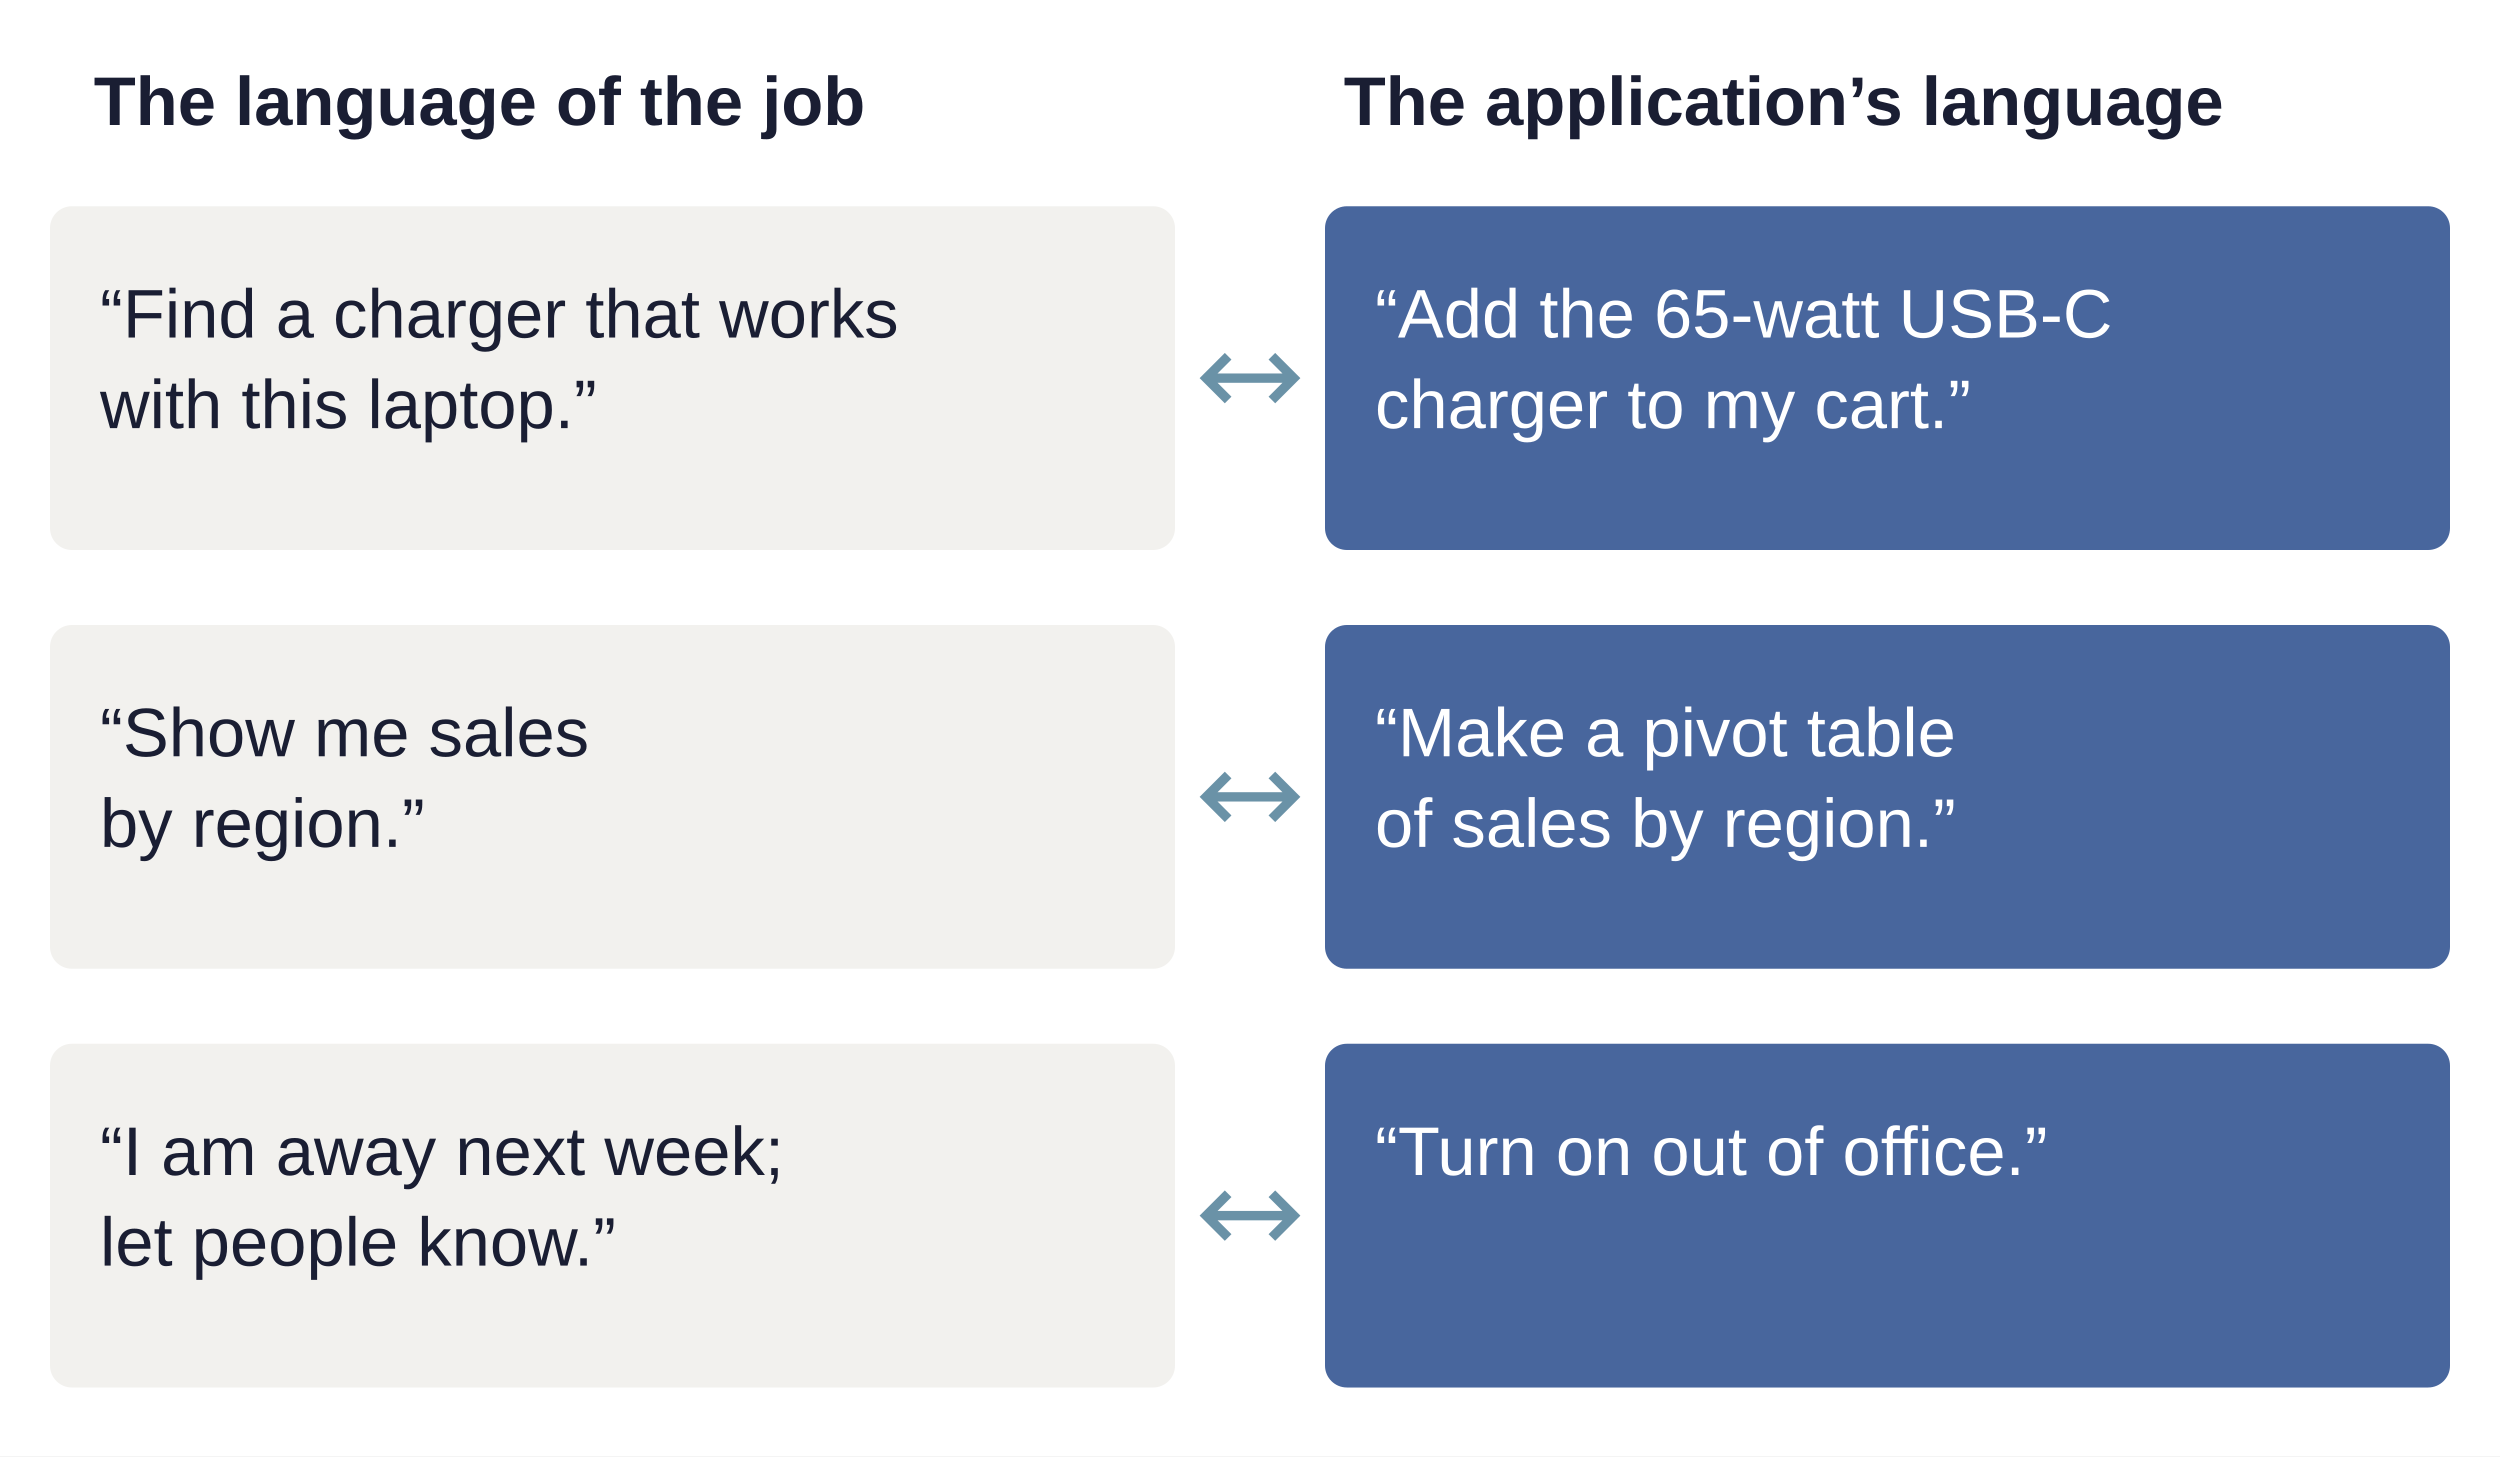
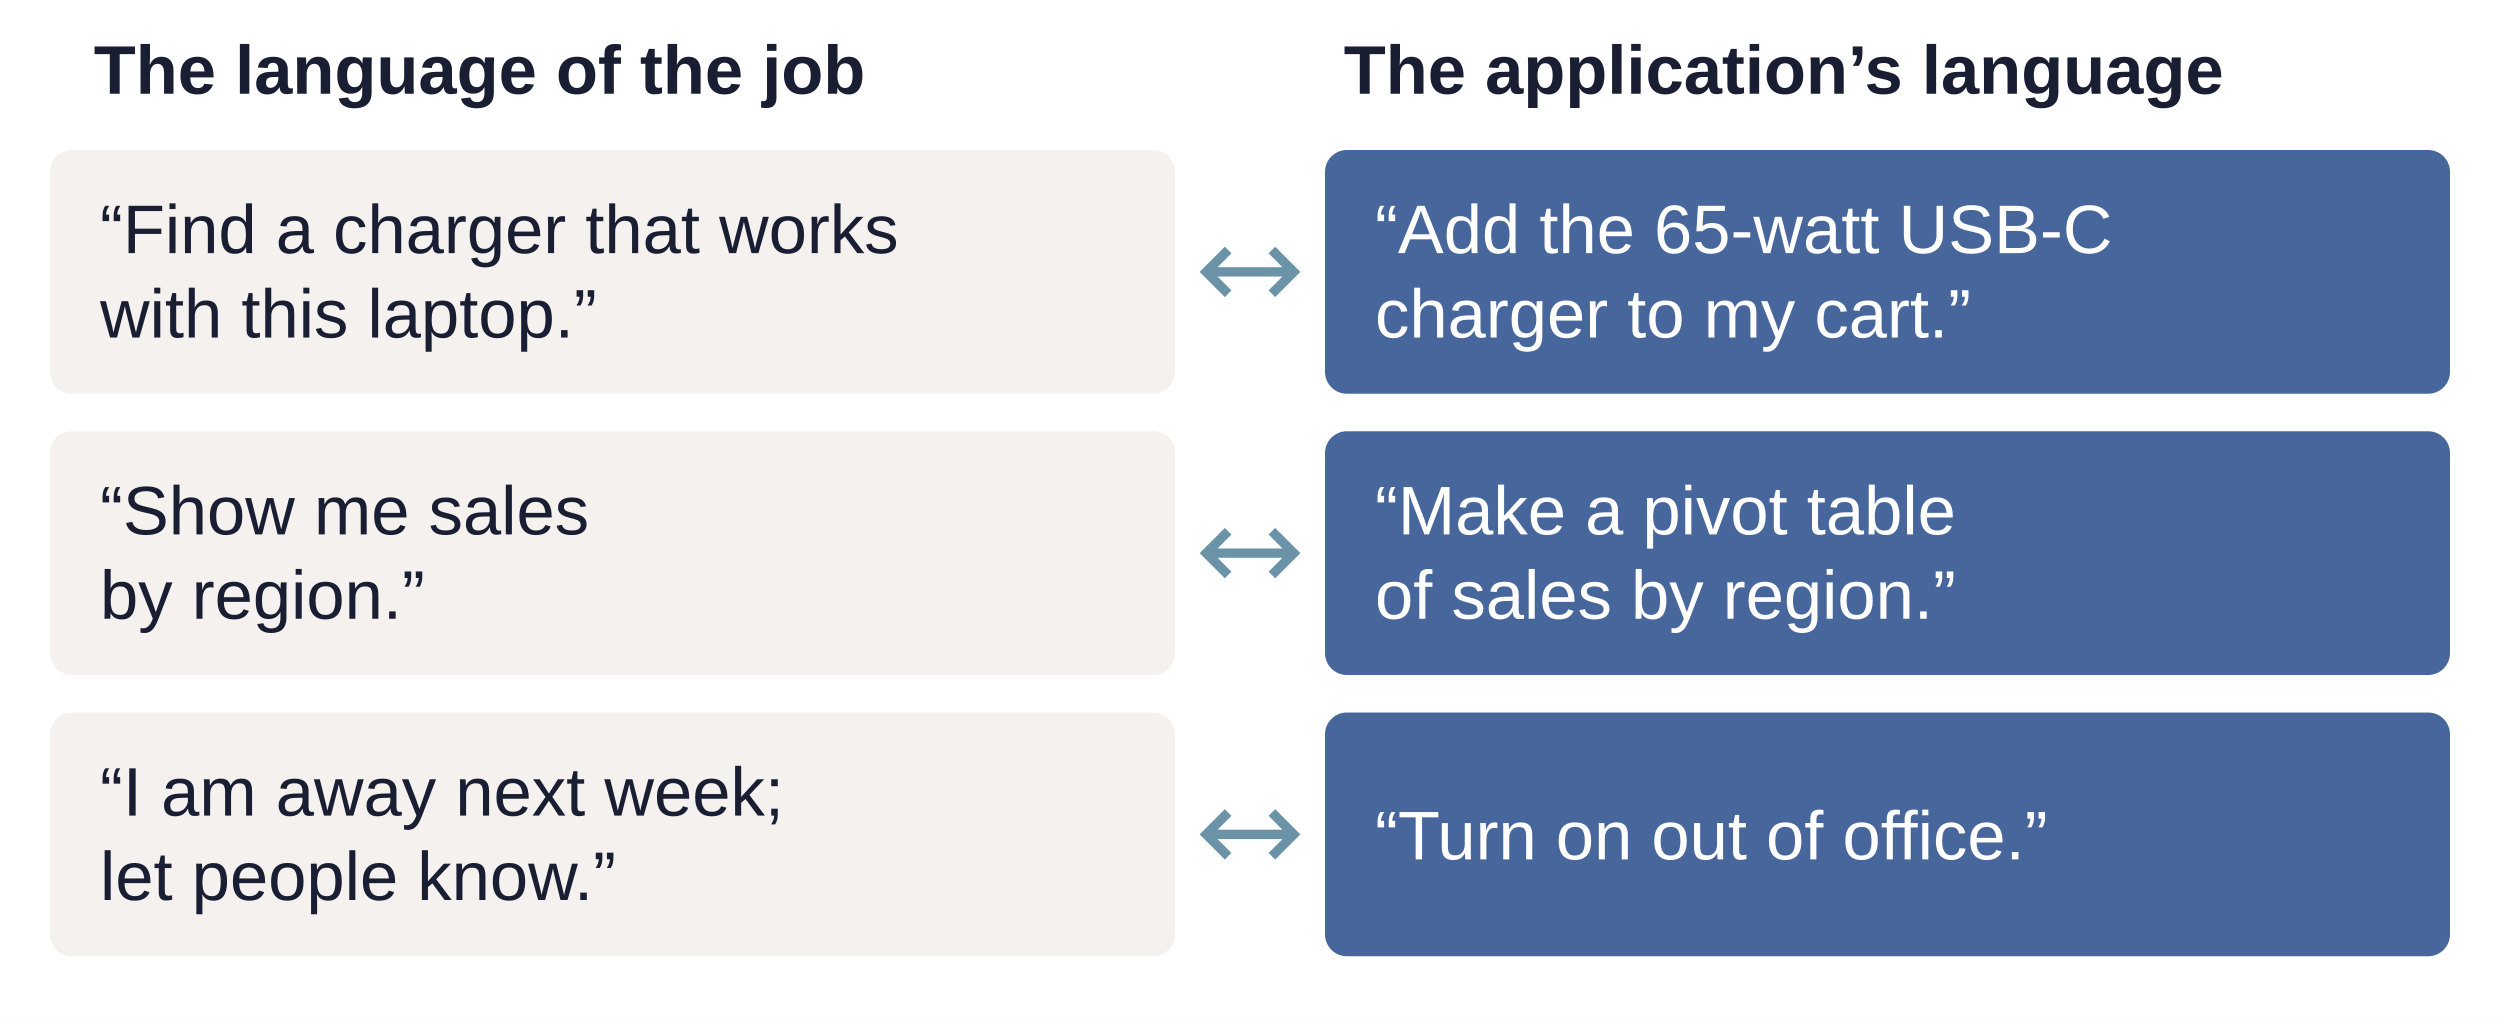
- <svg xmlns="http://www.w3.org/2000/svg" width="800" height="466" viewBox="0 0 800 466" role="img" aria-label="Three paired examples of goal language and application language.">
-   <rect width="800" height="466" fill="white" />
-   <text xml:space="preserve" x="30" y="40" font-family="Arial, sans-serif" font-size="22" fill="#1a1e33" font-weight="700">The language of the job</text>
-   <text xml:space="preserve" x="430" y="40" font-family="Arial, sans-serif" font-size="22" fill="#1a1e33" font-weight="700">The application’s language</text>
-   <rect x="16" y="66" width="360" height="110" rx="7" fill="#f2f1ee" />
-   <rect x="424" y="66" width="360" height="110" rx="7" fill="#48669d" />
-   <text xml:space="preserve" x="32" y="108" font-family="Arial, sans-serif" font-size="22" fill="#1a1e33">“Find a charger that works</text>
-   <text xml:space="preserve" x="32" y="137" font-family="Arial, sans-serif" font-size="22" fill="#1a1e33">with this laptop.”</text>
-   <text xml:space="preserve" x="440" y="108" font-family="Arial, sans-serif" font-size="22" fill="white">“Add the 65-watt USB-C</text>
-   <text xml:space="preserve" x="440" y="137" font-family="Arial, sans-serif" font-size="22" fill="white">charger to my cart.”</text>
-   <path d="M386 121 H414 m-7 -7 l7 7 -7 7 M393 114 l-7 7 7 7" fill="none" stroke="#6a92a7" stroke-width="3" />
-   <rect x="16" y="200" width="360" height="110" rx="7" fill="#f2f1ee" />
-   <rect x="424" y="200" width="360" height="110" rx="7" fill="#48669d" />
-   <text xml:space="preserve" x="32" y="242" font-family="Arial, sans-serif" font-size="22" fill="#1a1e33">“Show me sales</text>
-   <text xml:space="preserve" x="32" y="271" font-family="Arial, sans-serif" font-size="22" fill="#1a1e33">by region.”</text>
-   <text xml:space="preserve" x="440" y="242" font-family="Arial, sans-serif" font-size="22" fill="white">“Make a pivot table</text>
-   <text xml:space="preserve" x="440" y="271" font-family="Arial, sans-serif" font-size="22" fill="white">of sales by region.”</text>
-   <path d="M386 255 H414 m-7 -7 l7 7 -7 7 M393 248 l-7 7 7 7" fill="none" stroke="#6a92a7" stroke-width="3" />
-   <rect x="16" y="334" width="360" height="110" rx="7" fill="#f2f1ee" />
-   <rect x="424" y="334" width="360" height="110" rx="7" fill="#48669d" />
-   <text xml:space="preserve" x="32" y="376" font-family="Arial, sans-serif" font-size="22" fill="#1a1e33">“I am away next week;</text>
-   <text xml:space="preserve" x="32" y="405" font-family="Arial, sans-serif" font-size="22" fill="#1a1e33">let people know.”</text>
-   <text xml:space="preserve" x="440" y="376" font-family="Arial, sans-serif" font-size="22" fill="white">“Turn on out of office.”</text>
-   <path d="M386 389 H414 m-7 -7 l7 7 -7 7 M393 382 l-7 7 7 7" fill="none" stroke="#6a92a7" stroke-width="3" />
+ <svg xmlns="http://www.w3.org/2000/svg" width="800" height="326" viewBox="0 0 800 326" role="img" aria-label="Three paired examples of goal language and application language.">
+   <rect width="800" height="326" fill="white" />
+   <text x="30" y="30" font-family="Arial, sans-serif" font-size="22" fill="#1a1e33" font-weight="700">The language of the job</text>
+   <text x="430" y="30" font-family="Arial, sans-serif" font-size="22" fill="#1a1e33" font-weight="700">The application’s language</text>
+   <rect x="16" y="48" width="360" height="78" rx="7" fill="#f5f1ee" />
+   <rect x="424" y="48" width="360" height="78" rx="7" fill="#47669c" />
+   <text x="32" y="81" font-family="Arial, sans-serif" font-size="22" fill="#1a1e33">“Find a charger that works</text>
+   <text x="32" y="108" font-family="Arial, sans-serif" font-size="22" fill="#1a1e33">with this laptop.”</text>
+   <text x="440" y="81" font-family="Arial, sans-serif" font-size="22" fill="white">“Add the 65-watt USB-C</text>
+   <text x="440" y="108" font-family="Arial, sans-serif" font-size="22" fill="white">charger to my cart.”</text>
+   <path d="M386 87 H414 m-7 -7 l7 7 -7 7 M393 80 l-7 7 7 7" fill="none" stroke="#6b93a8" stroke-width="3" />
+   <rect x="16" y="138" width="360" height="78" rx="7" fill="#f5f1ee" />
+   <rect x="424" y="138" width="360" height="78" rx="7" fill="#47669c" />
+   <text x="32" y="171" font-family="Arial, sans-serif" font-size="22" fill="#1a1e33">“Show me sales</text>
+   <text x="32" y="198" font-family="Arial, sans-serif" font-size="22" fill="#1a1e33">by region.”</text>
+   <text x="440" y="171" font-family="Arial, sans-serif" font-size="22" fill="white">“Make a pivot table</text>
+   <text x="440" y="198" font-family="Arial, sans-serif" font-size="22" fill="white">of sales by region.”</text>
+   <path d="M386 177 H414 m-7 -7 l7 7 -7 7 M393 170 l-7 7 7 7" fill="none" stroke="#6b93a8" stroke-width="3" />
+   <rect x="16" y="228" width="360" height="78" rx="7" fill="#f5f1ee" />
+   <rect x="424" y="228" width="360" height="78" rx="7" fill="#47669c" />
+   <text x="32" y="261" font-family="Arial, sans-serif" font-size="22" fill="#1a1e33">“I am away next week;</text>
+   <text x="32" y="288" font-family="Arial, sans-serif" font-size="22" fill="#1a1e33">let people know.”</text>
+   <text x="440" y="275" font-family="Arial, sans-serif" font-size="22" fill="white">“Turn on out of office.”</text>
+   <path d="M386 267 H414 m-7 -7 l7 7 -7 7 M393 260 l-7 7 7 7" fill="none" stroke="#6b93a8" stroke-width="3" />
</svg>
